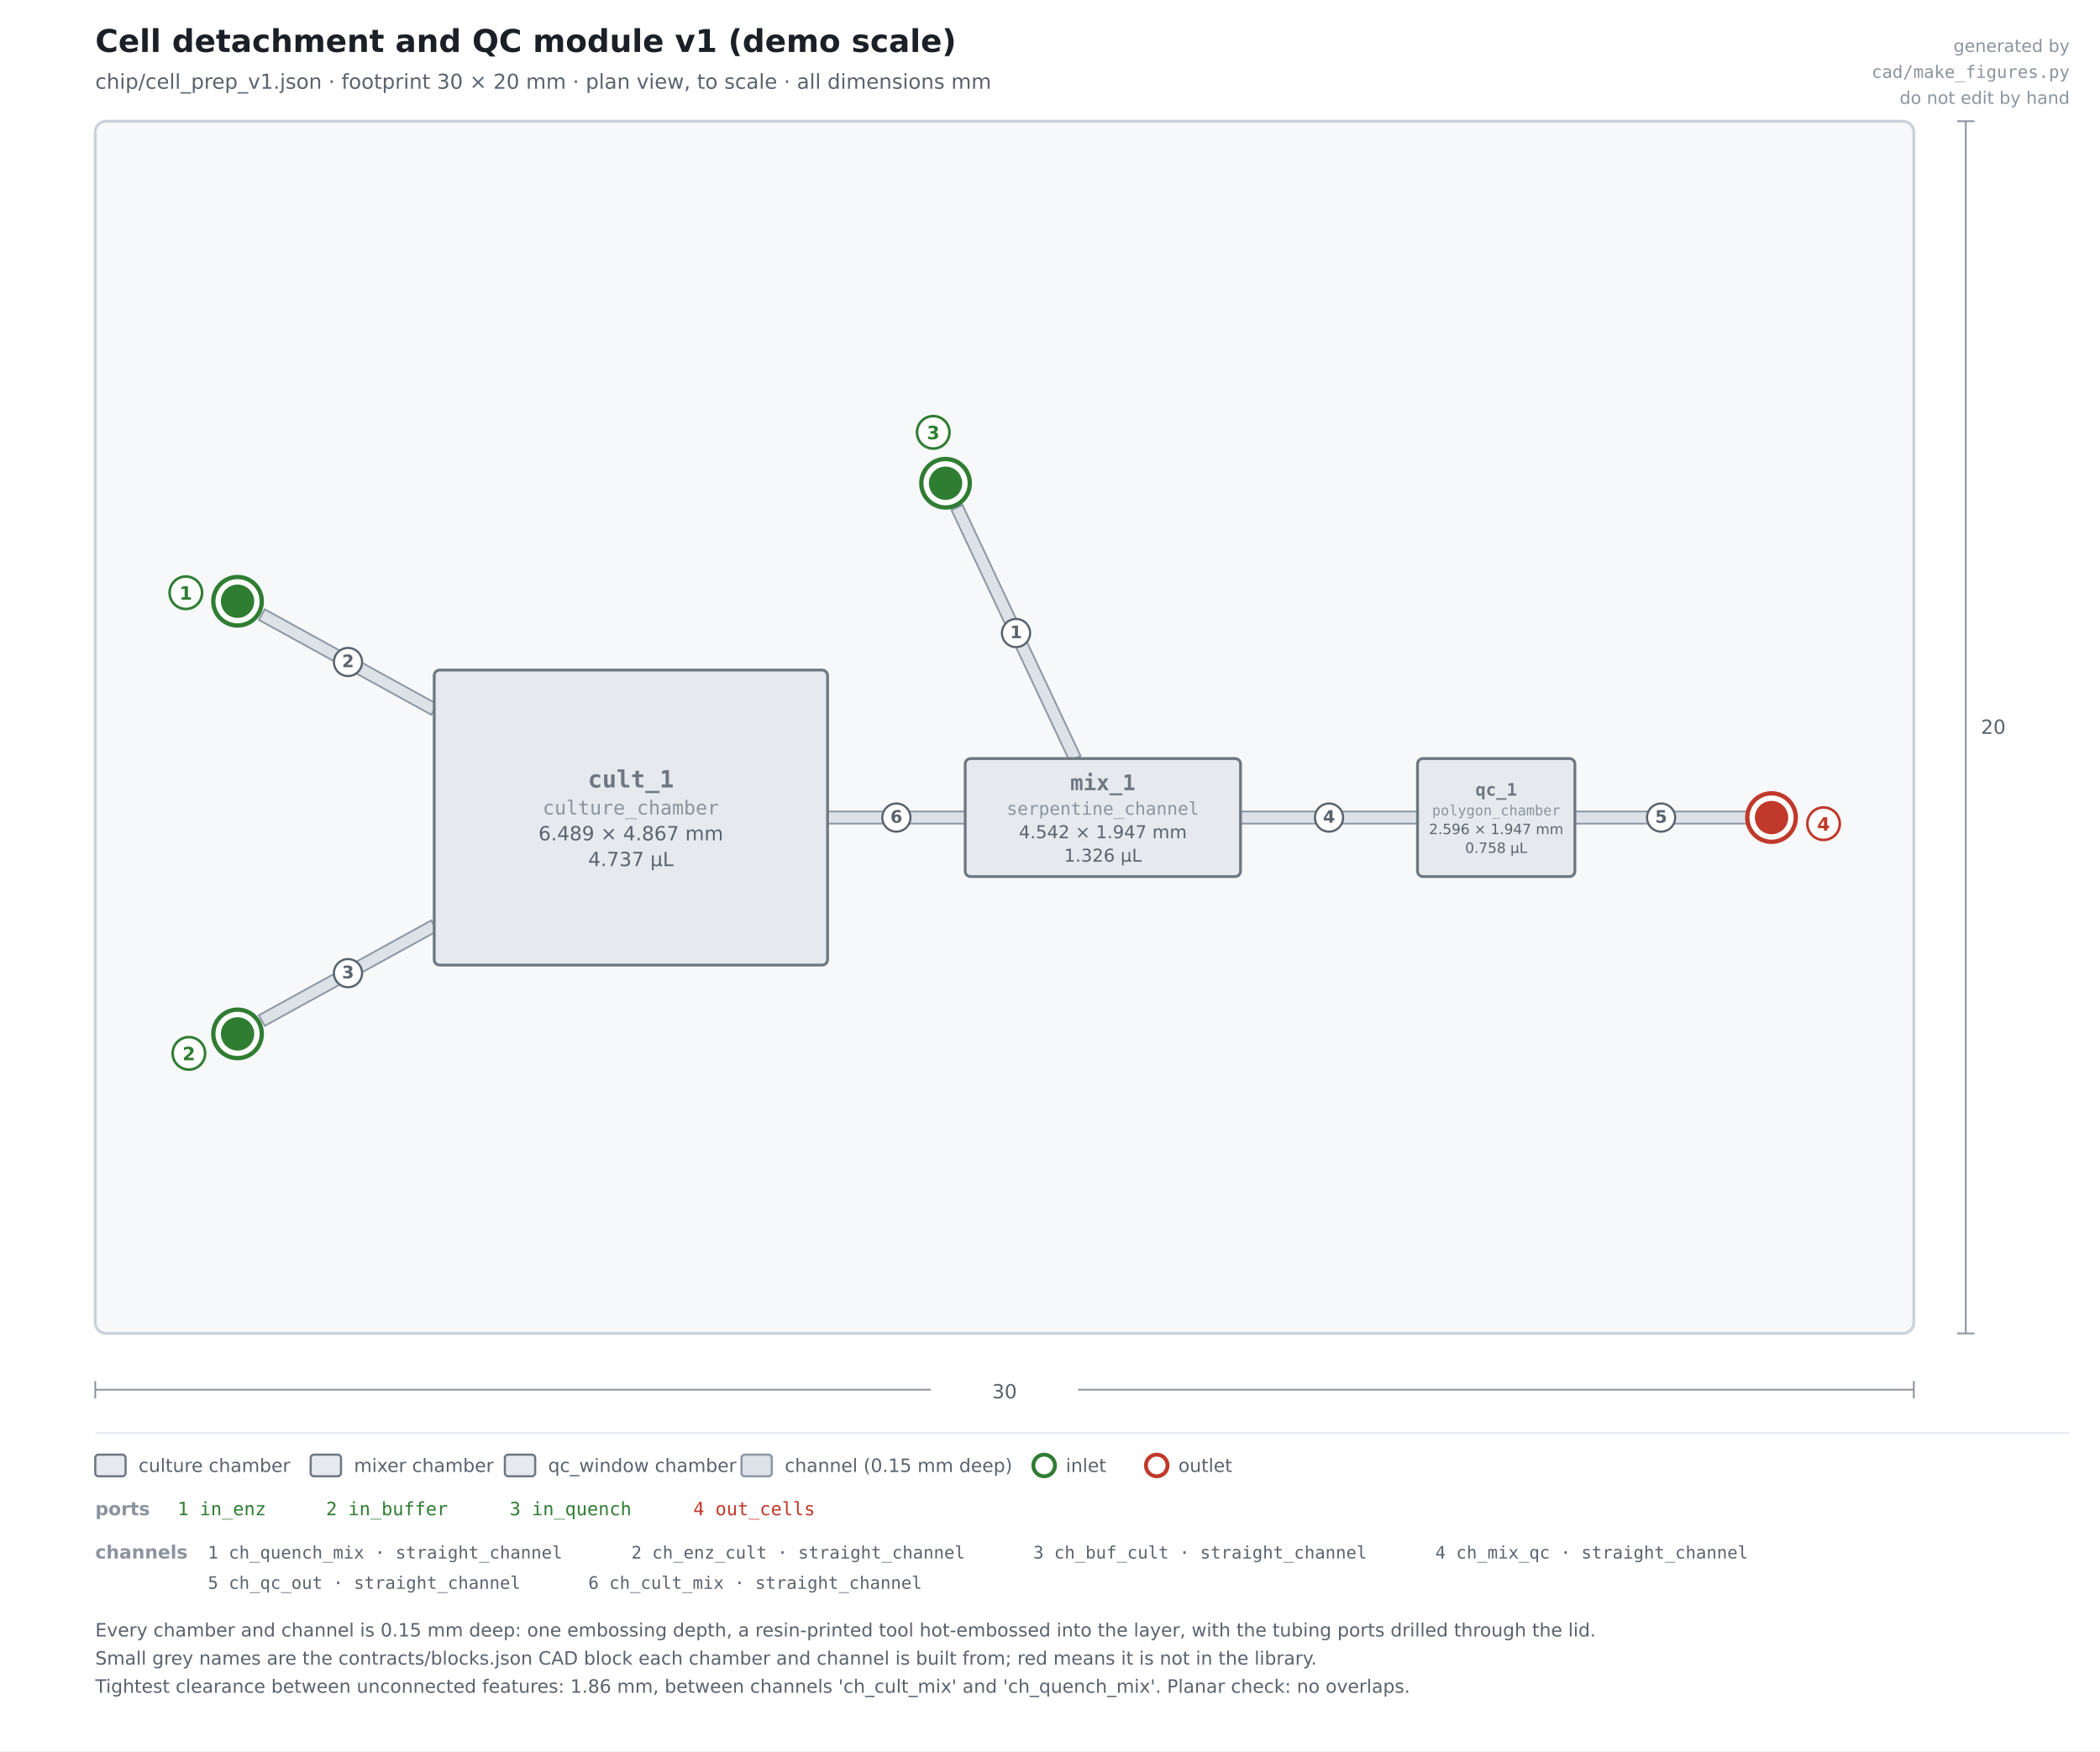
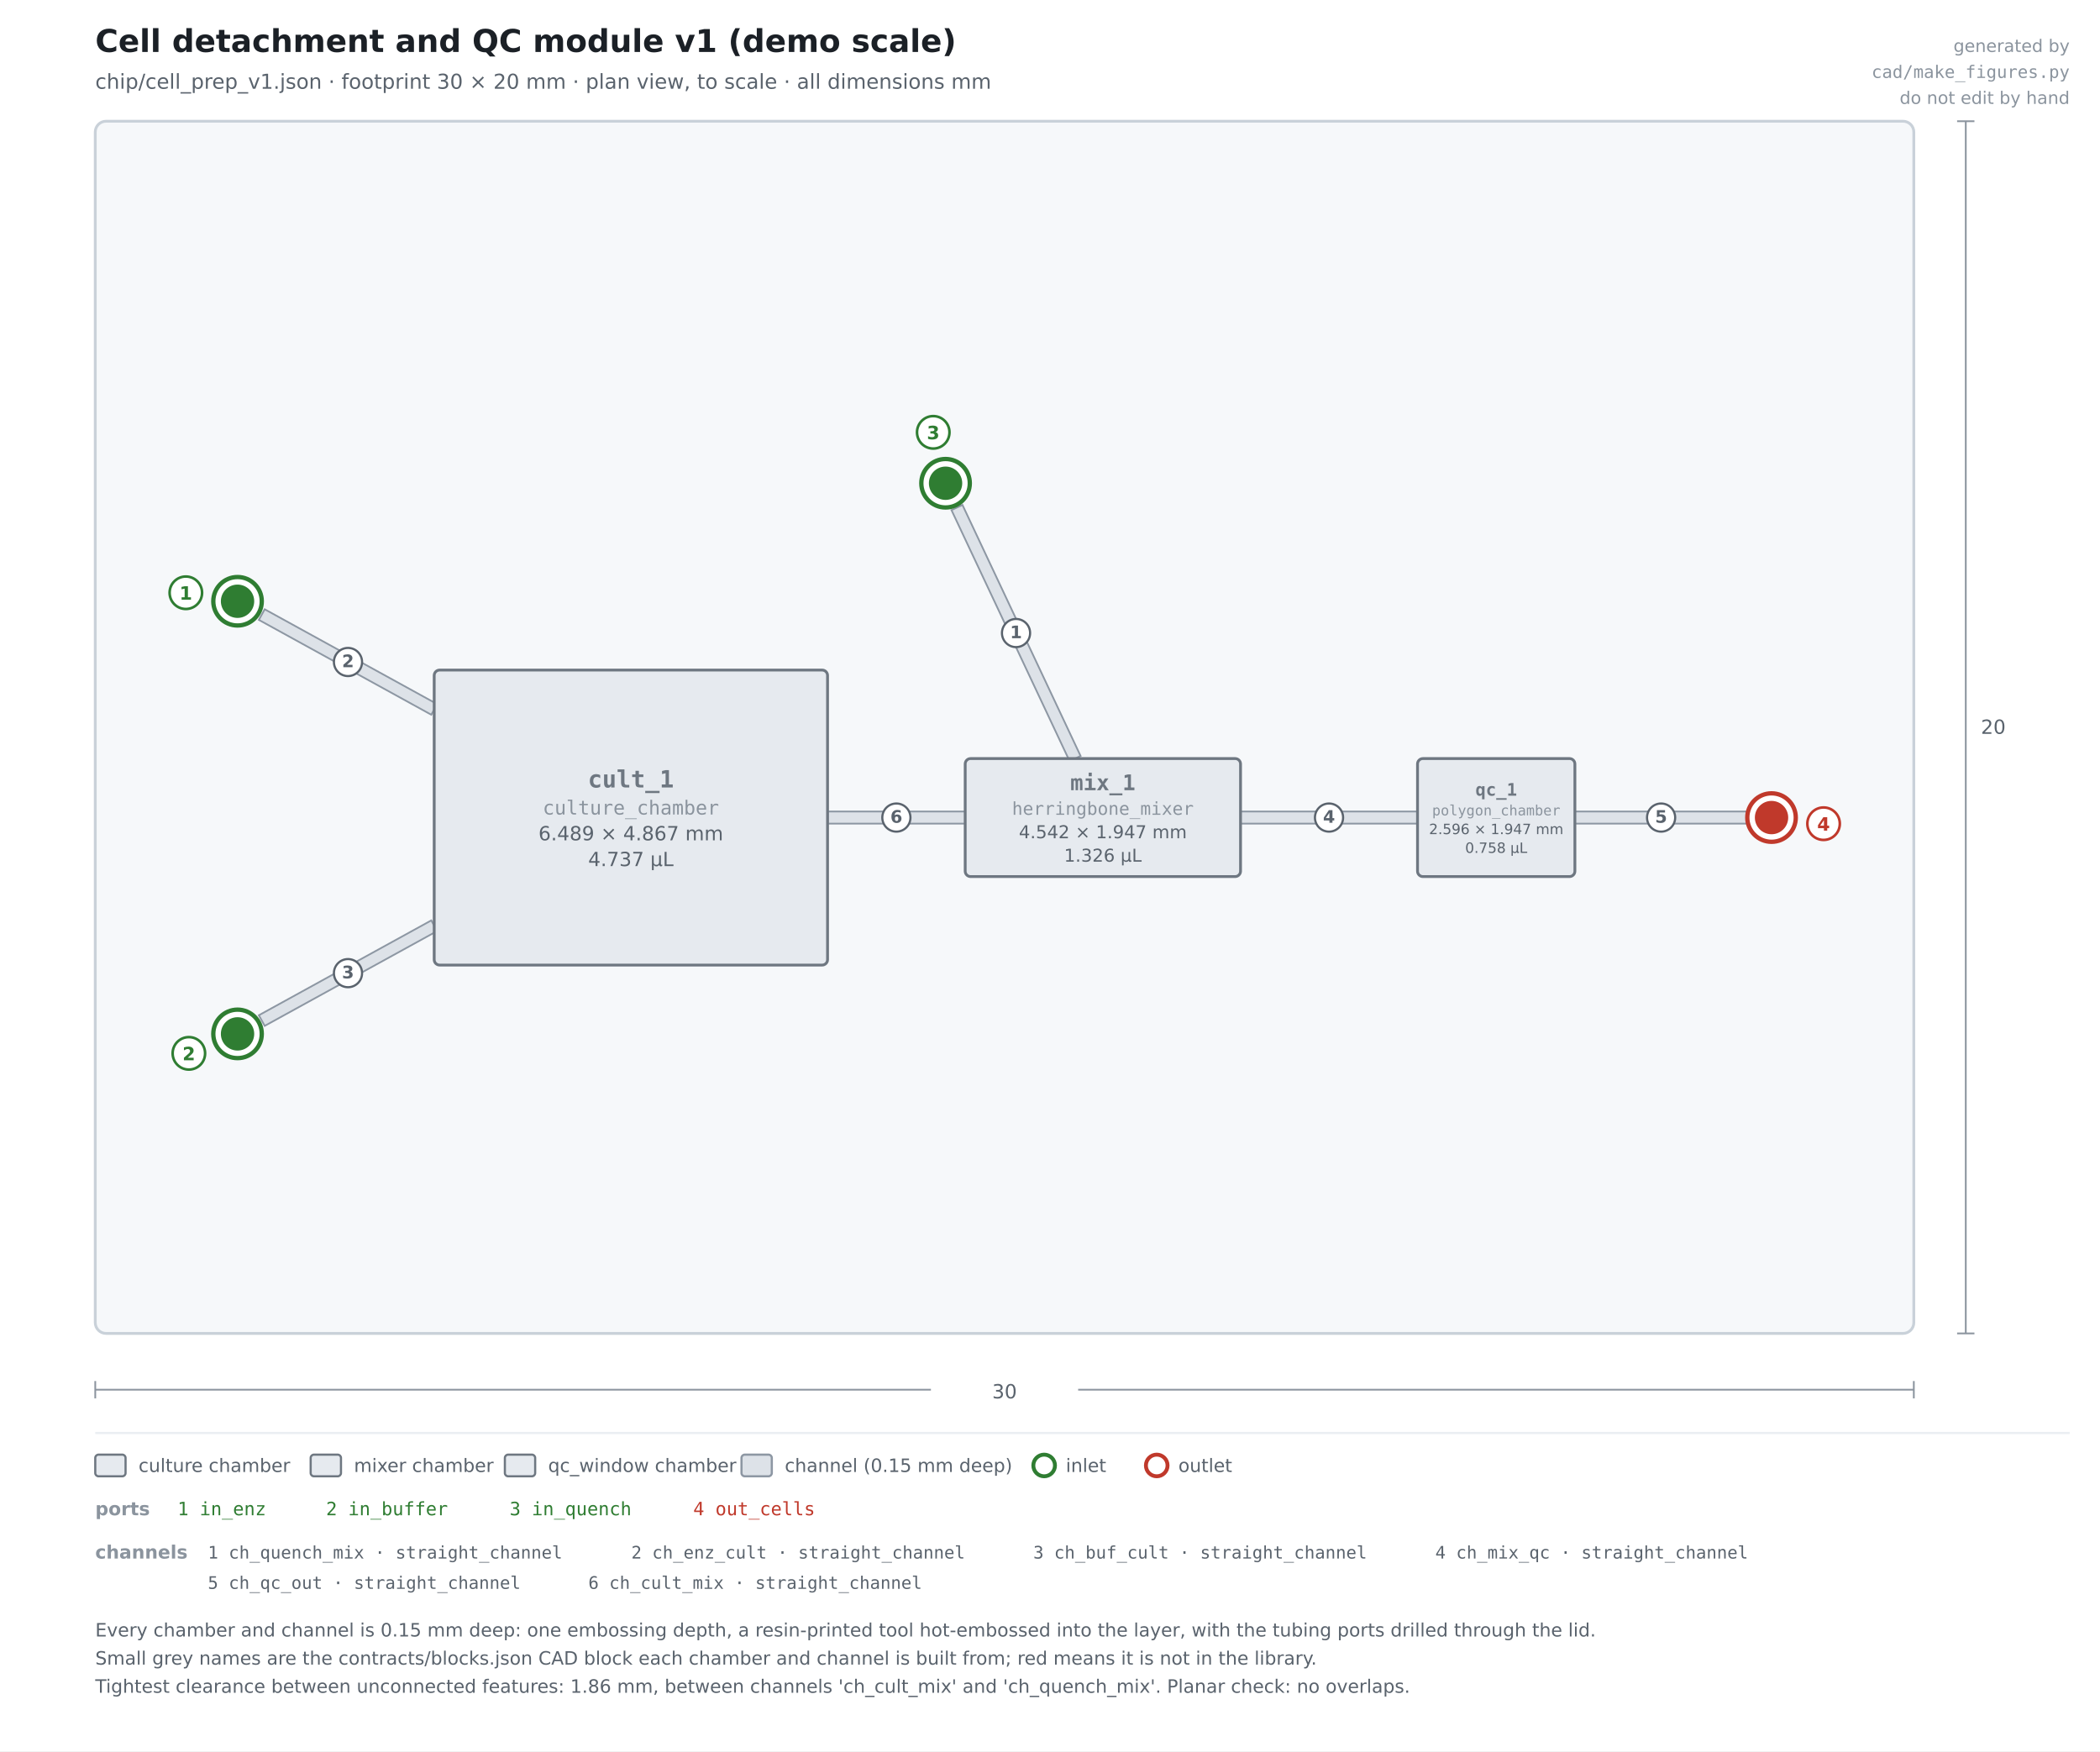
<svg xmlns="http://www.w3.org/2000/svg" width="970" height="809" viewBox="0 0 970 809" role="img" aria-label="cell_prep_v1: plan view">
  <rect width="970" height="809" fill="#ffffff" />
  <text x="44" y="24" font-family="DejaVu Sans, Helvetica, Arial, sans-serif" font-size="14.5" fill="#1b2026" text-anchor="start" font-weight="bold">Cell detachment and QC module v1 (demo scale)</text>
  <text x="44" y="41" font-family="DejaVu Sans, Helvetica, Arial, sans-serif" font-size="9.5" fill="#5a636d" text-anchor="start">chip/cell_prep_v1.json   ·   footprint 30 × 20 mm   ·   plan view, to scale   ·   all dimensions mm</text>
  <text x="956" y="24" font-family="DejaVu Sans, Helvetica, Arial, sans-serif" font-size="8" fill="#8b949e" text-anchor="end">generated by</text>
  <text x="956" y="36" font-family="ui-monospace, SFMono-Regular, Menlo, monospace" font-size="8" fill="#8b949e" text-anchor="end">cad/make_figures.py</text>
  <text x="956" y="48" font-family="DejaVu Sans, Helvetica, Arial, sans-serif" font-size="8" fill="#8b949e" text-anchor="end">do not edit by hand</text>
  <rect x="44" y="56" width="840" height="560" fill="#f6f8fa" stroke="#c9d1d9" stroke-width="1.3" rx="5" />
  <polygon points="122.27,281.47 201.91,325.27 199.21,330.18 119.57,286.37" fill="#dde2e8" stroke="#8d97a3" stroke-width="0.8" />
  <polygon points="119.57,469.01 199.21,425.2 201.91,430.11 122.27,473.92" fill="#dde2e8" stroke="#8d97a3" stroke-width="0.8" />
  <polygon points="382.25,374.89 445.83,374.89 445.83,380.49 382.25,380.49" fill="#dde2e8" stroke="#8d97a3" stroke-width="0.8" />
  <polygon points="444.56,233.25 499.13,349.24 494.06,351.63 439.49,235.64" fill="#dde2e8" stroke="#8d97a3" stroke-width="0.8" />
  <polygon points="573,374.89 654.76,374.89 654.76,380.49 573,380.49" fill="#dde2e8" stroke="#8d97a3" stroke-width="0.8" />
  <polygon points="727.45,374.89 807.08,374.89 807.08,380.49 727.45,380.49" fill="#dde2e8" stroke="#8d97a3" stroke-width="0.8" />
  <rect x="200.56" y="309.55" width="181.69" height="136.28" fill="#e6eaef" stroke="#6e7781" stroke-width="1.3" rx="2.5" />
  <text x="291.41" y="363.79" font-family="ui-monospace, SFMono-Regular, Menlo, monospace" font-size="11" fill="#6e7781" text-anchor="middle" font-weight="bold">cult_1</text>
  <text x="291.41" y="376.29" font-family="ui-monospace, SFMono-Regular, Menlo, monospace" font-size="9.02" fill="#8b949e" text-anchor="middle">culture_chamber</text>
  <text x="291.41" y="388.2" font-family="DejaVu Sans, Helvetica, Arial, sans-serif" font-size="9.02" fill="#5a636d" text-anchor="middle">6.489 × 4.867 mm</text>
  <text x="291.41" y="400.11" font-family="DejaVu Sans, Helvetica, Arial, sans-serif" font-size="9.02" fill="#5a636d" text-anchor="middle">4.737 µL</text>
  <rect x="445.83" y="350.43" width="127.18" height="54.52" fill="#e6eaef" stroke="#6e7781" stroke-width="1.3" rx="2.5" />
  <text x="509.42" y="365.06" font-family="ui-monospace, SFMono-Regular, Menlo, monospace" font-size="10" fill="#6e7781" text-anchor="middle" font-weight="bold">mix_1</text>
-   <text x="509.42" y="376.42" font-family="ui-monospace, SFMono-Regular, Menlo, monospace" font-size="8.2" fill="#8b949e" text-anchor="middle">serpentine_channel</text>
+   <text x="509.42" y="376.42" font-family="ui-monospace, SFMono-Regular, Menlo, monospace" font-size="8.2" fill="#8b949e" text-anchor="middle">herringbone_mixer</text>
  <text x="509.42" y="387.24" font-family="DejaVu Sans, Helvetica, Arial, sans-serif" font-size="8.2" fill="#5a636d" text-anchor="middle">4.542 × 1.947 mm</text>
  <text x="509.42" y="398.07" font-family="DejaVu Sans, Helvetica, Arial, sans-serif" font-size="8.2" fill="#5a636d" text-anchor="middle">1.326 µL</text>
  <rect x="654.76" y="350.43" width="72.69" height="54.52" fill="#e6eaef" stroke="#6e7781" stroke-width="1.3" rx="2.5" />
  <text x="691.11" y="367.58" font-family="ui-monospace, SFMono-Regular, Menlo, monospace" font-size="8" fill="#6e7781" text-anchor="middle" font-weight="bold">qc_1</text>
  <text x="691.11" y="376.67" font-family="ui-monospace, SFMono-Regular, Menlo, monospace" font-size="6.56" fill="#8b949e" text-anchor="middle">polygon_chamber</text>
  <text x="691.11" y="385.33" font-family="DejaVu Sans, Helvetica, Arial, sans-serif" font-size="6.56" fill="#5a636d" text-anchor="middle">2.596 × 1.947 mm</text>
  <text x="691.11" y="393.99" font-family="DejaVu Sans, Helvetica, Arial, sans-serif" font-size="6.56" fill="#5a636d" text-anchor="middle">0.758 µL</text>
  <circle cx="109.72" cy="277.76" r="11.2" fill="#ffffff" stroke="#2f7d32" stroke-width="2" />
  <circle cx="109.72" cy="277.76" r="7.7" fill="#2f7d32" stroke="none" />
  <circle cx="85.84" cy="273.83" r="7.5" fill="#ffffff" stroke="#2f7d32" stroke-width="1.2" />
  <text x="85.84" y="277.03" font-family="DejaVu Sans, Helvetica, Arial, sans-serif" font-size="8.5" fill="#2f7d32" text-anchor="middle" font-weight="bold">1</text>
  <circle cx="109.72" cy="477.62" r="11.2" fill="#ffffff" stroke="#2f7d32" stroke-width="2" />
  <circle cx="109.72" cy="477.62" r="7.7" fill="#2f7d32" stroke="none" />
  <circle cx="87.24" cy="486.61" r="7.5" fill="#ffffff" stroke="#2f7d32" stroke-width="1.2" />
  <text x="87.24" y="489.81" font-family="DejaVu Sans, Helvetica, Arial, sans-serif" font-size="8.5" fill="#2f7d32" text-anchor="middle" font-weight="bold">2</text>
  <circle cx="436.76" cy="223.24" r="11.2" fill="#ffffff" stroke="#2f7d32" stroke-width="2" />
  <circle cx="436.76" cy="223.24" r="7.7" fill="#2f7d32" stroke="none" />
  <circle cx="431.07" cy="199.72" r="7.5" fill="#ffffff" stroke="#2f7d32" stroke-width="1.2" />
  <text x="431.07" y="202.92" font-family="DejaVu Sans, Helvetica, Arial, sans-serif" font-size="8.5" fill="#2f7d32" text-anchor="middle" font-weight="bold">3</text>
  <circle cx="818.28" cy="377.69" r="11.2" fill="#ffffff" stroke="#c0392b" stroke-width="2" />
  <circle cx="818.28" cy="377.69" r="7.7" fill="#c0392b" stroke="none" />
  <circle cx="842.32" cy="380.52" r="7.5" fill="#ffffff" stroke="#c0392b" stroke-width="1.2" />
  <text x="842.32" y="383.72" font-family="DejaVu Sans, Helvetica, Arial, sans-serif" font-size="8.5" fill="#c0392b" text-anchor="middle" font-weight="bold">4</text>
  <circle cx="469.31" cy="292.44" r="6.5" fill="#ffffff" stroke="#5a636d" stroke-width="1" />
  <text x="469.31" y="294.84" font-family="DejaVu Sans, Helvetica, Arial, sans-serif" font-size="8" fill="#5a636d" text-anchor="middle" font-weight="bold">1</text>
  <circle cx="160.74" cy="305.82" r="6.5" fill="#ffffff" stroke="#5a636d" stroke-width="1" />
  <text x="160.74" y="308.22" font-family="DejaVu Sans, Helvetica, Arial, sans-serif" font-size="8" fill="#5a636d" text-anchor="middle" font-weight="bold">2</text>
  <circle cx="160.74" cy="449.56" r="6.5" fill="#ffffff" stroke="#5a636d" stroke-width="1" />
  <text x="160.74" y="451.96" font-family="DejaVu Sans, Helvetica, Arial, sans-serif" font-size="8" fill="#5a636d" text-anchor="middle" font-weight="bold">3</text>
  <circle cx="613.88" cy="377.69" r="6.5" fill="#ffffff" stroke="#5a636d" stroke-width="1" />
  <text x="613.88" y="380.09" font-family="DejaVu Sans, Helvetica, Arial, sans-serif" font-size="8" fill="#5a636d" text-anchor="middle" font-weight="bold">4</text>
  <circle cx="767.27" cy="377.69" r="6.5" fill="#ffffff" stroke="#5a636d" stroke-width="1" />
  <text x="767.27" y="380.09" font-family="DejaVu Sans, Helvetica, Arial, sans-serif" font-size="8" fill="#5a636d" text-anchor="middle" font-weight="bold">5</text>
  <circle cx="414.04" cy="377.69" r="6.5" fill="#ffffff" stroke="#5a636d" stroke-width="1" />
  <text x="414.04" y="380.09" font-family="DejaVu Sans, Helvetica, Arial, sans-serif" font-size="8" fill="#5a636d" text-anchor="middle" font-weight="bold">6</text>
  <line x1="44" y1="642" x2="884" y2="642" stroke="#8b949e" stroke-width="0.8" />
  <line x1="44" y1="638" x2="44" y2="646" stroke="#8b949e" stroke-width="0.8" />
  <line x1="884" y1="638" x2="884" y2="646" stroke="#8b949e" stroke-width="0.8" />
  <rect x="430" y="635" width="68" height="14" fill="#ffffff" stroke="none" />
  <text x="464" y="646" font-family="DejaVu Sans, Helvetica, Arial, sans-serif" font-size="9" fill="#5a636d" text-anchor="middle">30</text>
  <line x1="908" y1="56" x2="908" y2="616" stroke="#8b949e" stroke-width="0.8" />
  <line x1="904" y1="56" x2="912" y2="56" stroke="#8b949e" stroke-width="0.8" />
  <line x1="904" y1="616" x2="912" y2="616" stroke="#8b949e" stroke-width="0.8" />
  <text x="915" y="339" font-family="DejaVu Sans, Helvetica, Arial, sans-serif" font-size="9" fill="#5a636d" text-anchor="start">20</text>
  <line x1="44" y1="662" x2="956" y2="662" stroke="#eaeef2" stroke-width="1" />
  <rect x="44" y="672" width="14" height="10" fill="#e6eaef" stroke="#6e7781" stroke-width="1" rx="1.5" />
  <text x="64" y="680" font-family="DejaVu Sans, Helvetica, Arial, sans-serif" font-size="8.5" fill="#5a636d" text-anchor="start">culture chamber</text>
  <rect x="143.5" y="672" width="14" height="10" fill="#e6eaef" stroke="#6e7781" stroke-width="1" rx="1.5" />
  <text x="163.5" y="680" font-family="DejaVu Sans, Helvetica, Arial, sans-serif" font-size="8.5" fill="#5a636d" text-anchor="start">mixer chamber</text>
  <rect x="233.2" y="672" width="14" height="10" fill="#e6eaef" stroke="#6e7781" stroke-width="1" rx="1.5" />
  <text x="253.2" y="680" font-family="DejaVu Sans, Helvetica, Arial, sans-serif" font-size="8.5" fill="#5a636d" text-anchor="start">qc_window chamber</text>
  <rect x="342.5" y="672" width="14" height="10" fill="#dde2e8" stroke="#8d97a3" stroke-width="1" rx="1.5" />
  <text x="362.5" y="680" font-family="DejaVu Sans, Helvetica, Arial, sans-serif" font-size="8.5" fill="#5a636d" text-anchor="start">channel (0.15 mm deep)</text>
  <circle cx="482.3" cy="677" r="5" fill="#ffffff" stroke="#2f7d32" stroke-width="1.8" />
  <text x="492.3" y="680" font-family="DejaVu Sans, Helvetica, Arial, sans-serif" font-size="8.5" fill="#5a636d" text-anchor="start">inlet</text>
  <circle cx="534.3" cy="677" r="5" fill="#ffffff" stroke="#c0392b" stroke-width="1.8" />
  <text x="544.3" y="680" font-family="DejaVu Sans, Helvetica, Arial, sans-serif" font-size="8.5" fill="#5a636d" text-anchor="start">outlet</text>
  <text x="44" y="700" font-family="DejaVu Sans, Helvetica, Arial, sans-serif" font-size="8.5" fill="#8b949e" text-anchor="start" font-weight="bold">ports</text>
  <text x="82" y="700" font-family="ui-monospace, SFMono-Regular, Menlo, monospace" font-size="8.5" fill="#2f7d32" text-anchor="start">1  in_enz</text>
  <text x="150.6" y="700" font-family="ui-monospace, SFMono-Regular, Menlo, monospace" font-size="8.5" fill="#2f7d32" text-anchor="start">2  in_buffer</text>
  <text x="235.4" y="700" font-family="ui-monospace, SFMono-Regular, Menlo, monospace" font-size="8.5" fill="#2f7d32" text-anchor="start">3  in_quench</text>
  <text x="320.2" y="700" font-family="ui-monospace, SFMono-Regular, Menlo, monospace" font-size="8.5" fill="#c0392b" text-anchor="start">4  out_cells</text>
  <text x="44" y="720" font-family="DejaVu Sans, Helvetica, Arial, sans-serif" font-size="8.5" fill="#8b949e" text-anchor="start" font-weight="bold">channels</text>
  <text x="96" y="720" font-family="ui-monospace, SFMono-Regular, Menlo, monospace" font-size="8" fill="#5a636d" text-anchor="start">1  ch_quench_mix · straight_channel</text>
  <text x="291.6" y="720" font-family="ui-monospace, SFMono-Regular, Menlo, monospace" font-size="8" fill="#5a636d" text-anchor="start">2  ch_enz_cult · straight_channel</text>
  <text x="477.28" y="720" font-family="ui-monospace, SFMono-Regular, Menlo, monospace" font-size="8" fill="#5a636d" text-anchor="start">3  ch_buf_cult · straight_channel</text>
  <text x="662.96" y="720" font-family="ui-monospace, SFMono-Regular, Menlo, monospace" font-size="8" fill="#5a636d" text-anchor="start">4  ch_mix_qc · straight_channel</text>
  <text x="96" y="734" font-family="ui-monospace, SFMono-Regular, Menlo, monospace" font-size="8" fill="#5a636d" text-anchor="start">5  ch_qc_out · straight_channel</text>
  <text x="271.76" y="734" font-family="ui-monospace, SFMono-Regular, Menlo, monospace" font-size="8" fill="#5a636d" text-anchor="start">6  ch_cult_mix · straight_channel</text>
  <text x="44" y="756" font-family="DejaVu Sans, Helvetica, Arial, sans-serif" font-size="8.5" fill="#5a636d" text-anchor="start">Every chamber and channel is 0.15 mm deep: one embossing depth, a resin-printed tool hot-embossed into the layer, with the tubing ports drilled through the lid.</text>
  <text x="44" y="769" font-family="DejaVu Sans, Helvetica, Arial, sans-serif" font-size="8.5" fill="#5a636d" text-anchor="start">Small grey names are the contracts/blocks.json CAD block each chamber and channel is built from; red means it is not in the library.</text>
  <text x="44" y="782" font-family="DejaVu Sans, Helvetica, Arial, sans-serif" font-size="8.5" fill="#5a636d" text-anchor="start">Tightest clearance between unconnected features: 1.86 mm, between channels 'ch_cult_mix' and 'ch_quench_mix'. Planar check: no overlaps.</text>
</svg>
